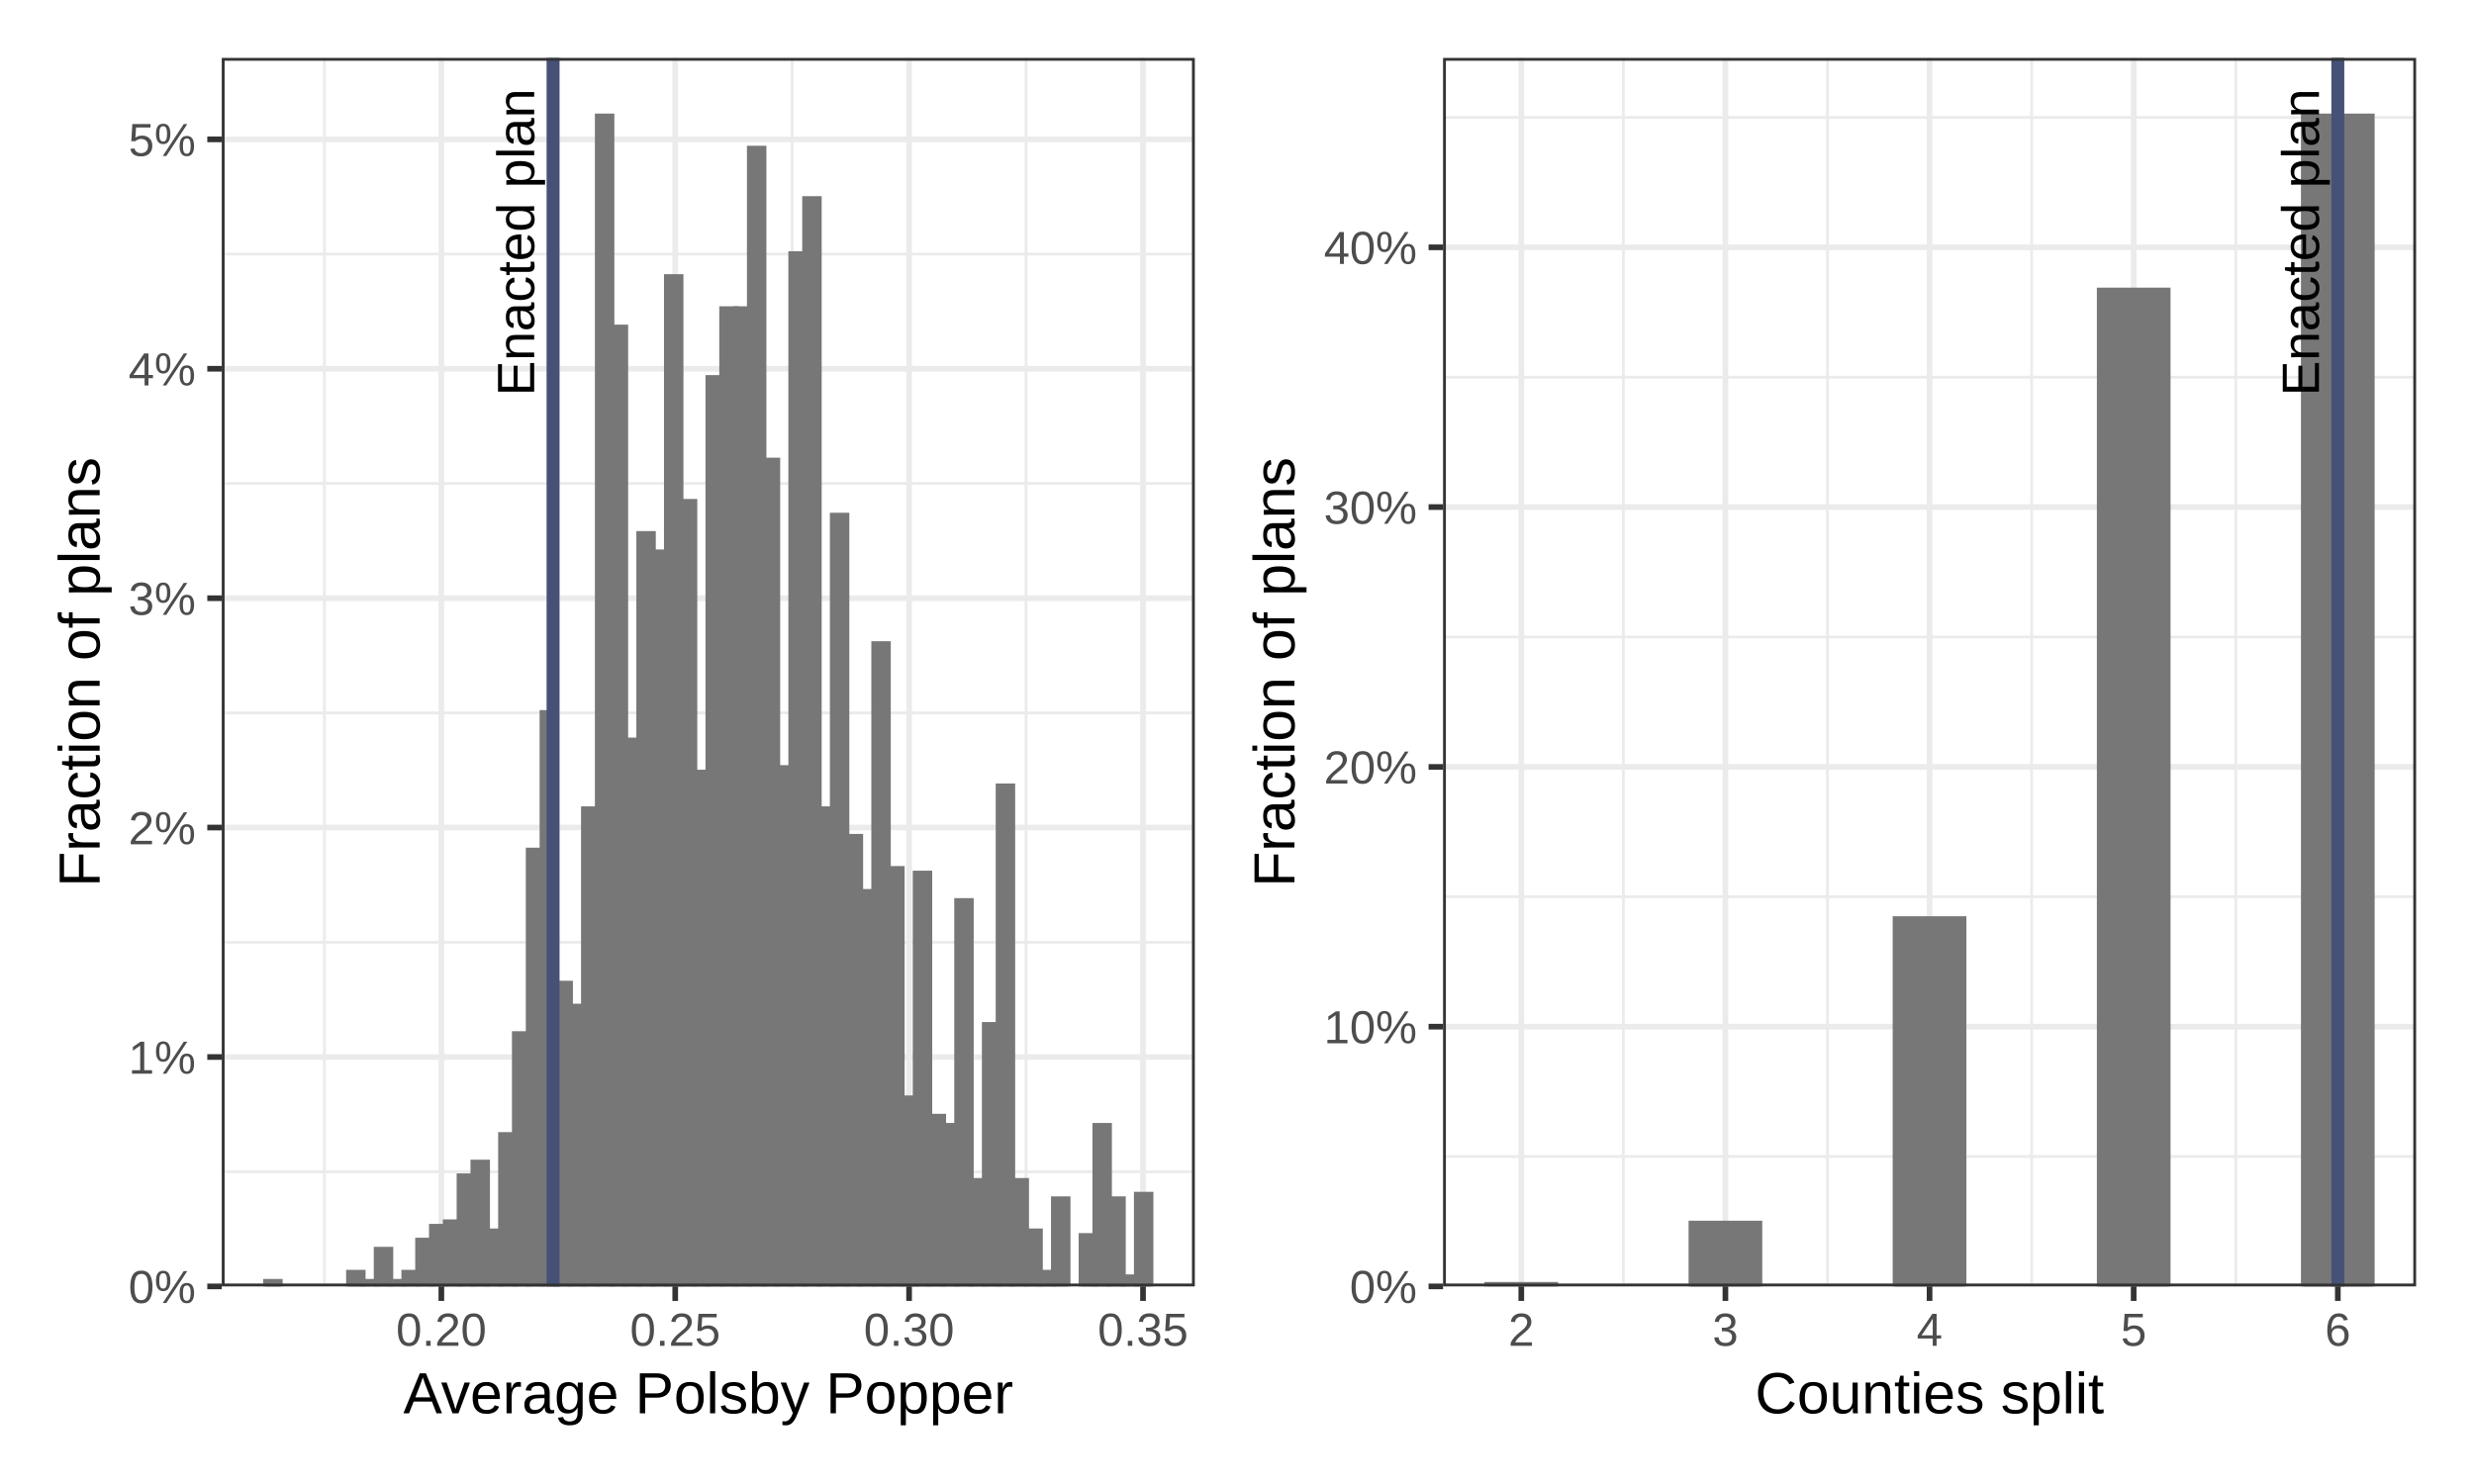
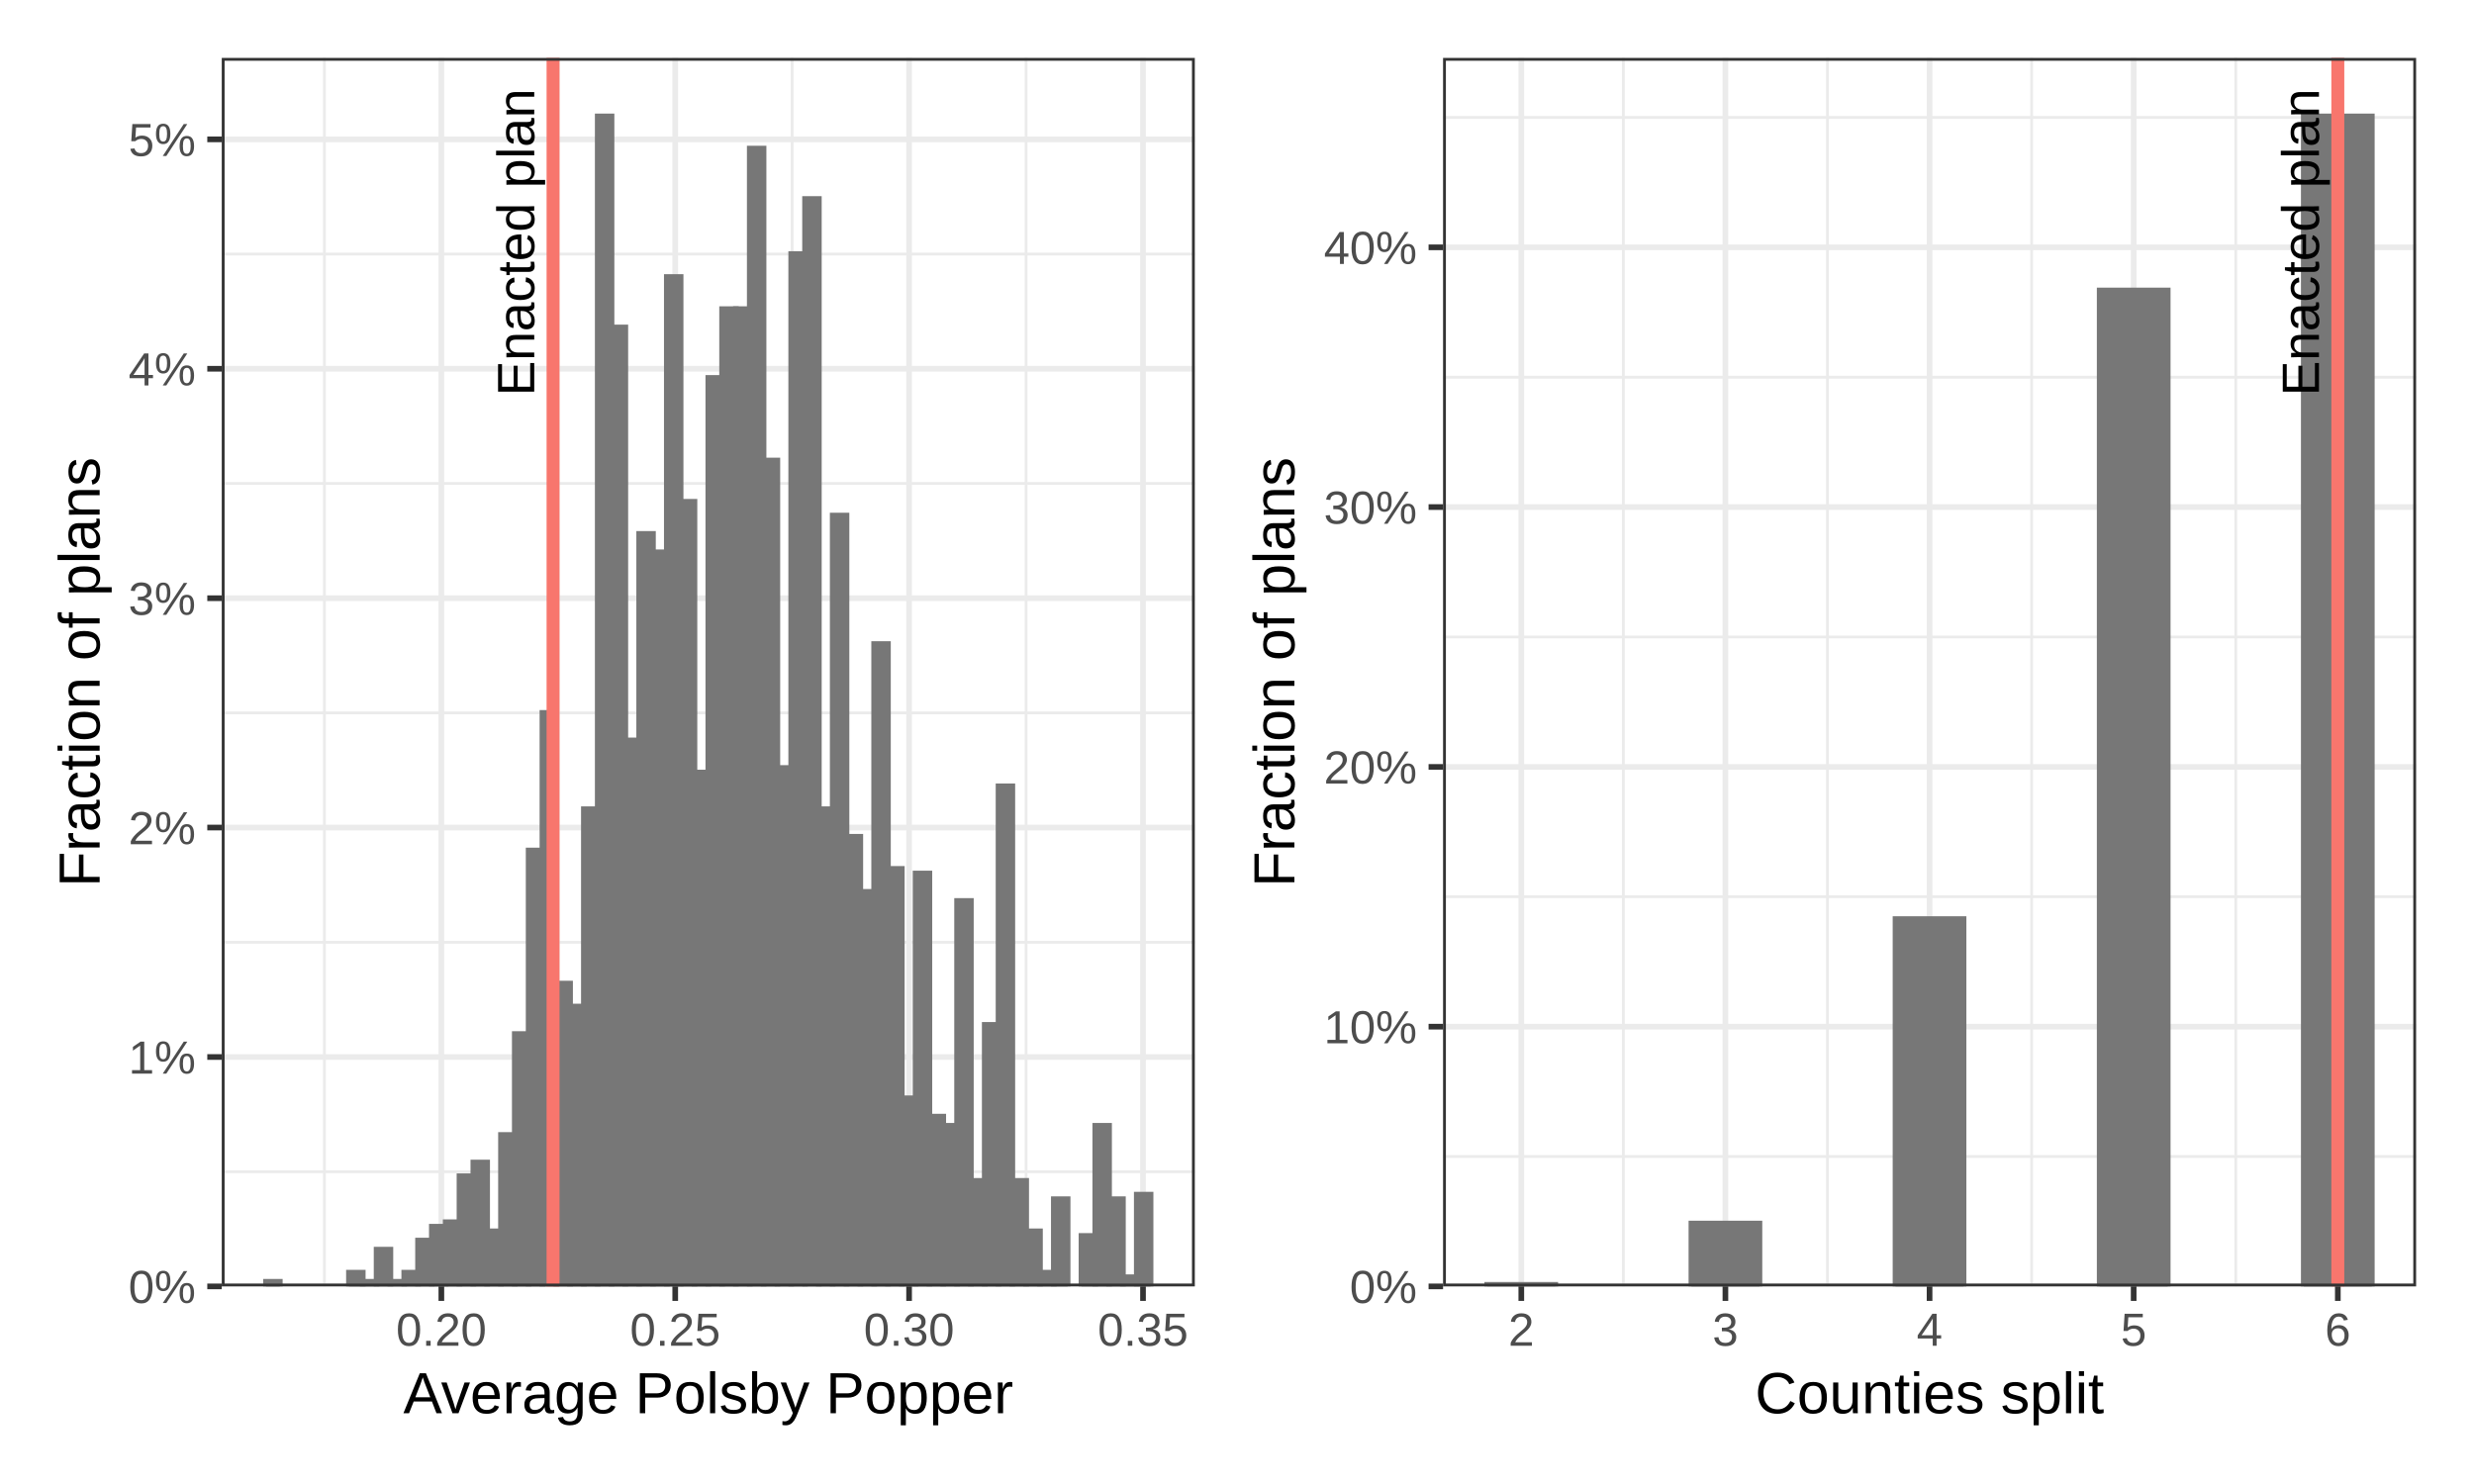
<svg xmlns="http://www.w3.org/2000/svg" class="svglite" width="468.00pt" height="280.80pt" viewBox="0 0 468.00 280.80">
  <defs>
    <style type="text/css">
    .svglite line, .svglite polyline, .svglite polygon, .svglite path, .svglite rect, .svglite circle {
      fill: none;
      stroke: #000000;
      stroke-linecap: round;
      stroke-linejoin: round;
      stroke-miterlimit: 10.00;
    }
    .svglite text {
      white-space: pre;
    }
  </style>
  </defs>
  <rect width="100%" height="100%" style="stroke: none; fill: #FFFFFF;" />
  <defs>
    <clipPath id="cpMC4wMHw0NjguMDB8MC4wMHwyODAuODA=">
      <rect x="0.00" y="0.00" width="468.00" height="280.80" />
    </clipPath>
  </defs>
  <g clip-path="url(#cpMC4wMHw0NjguMDB8MC4wMHwyODAuODA=)">
    <rect x="0" y="0" width="468.00" height="280.80" style="stroke-width: 1.07; stroke: #FFFFFF; fill: #FFFFFF;" />
  </g>
  <defs>
    <clipPath id="cpNS40OHwyMzEuNTB8NS40OHwyNzUuMzI=">
      <rect x="5.48" y="5.48" width="226.02" height="269.84" />
    </clipPath>
  </defs>
  <g clip-path="url(#cpNS40OHwyMzEuNTB8NS40OHwyNzUuMzI=)">
    <rect x="5.48" y="5.48" width="226.02" height="269.84" style="stroke-width: 1.07; stroke: #FFFFFF; fill: #FFFFFF;" />
  </g>
  <g clip-path="url(#cpMC4wMHw0NjguMDB8MC4wMHwyODAuODA=)">
</g>
  <defs>
    <clipPath id="cpNDEuOTV8MjI2LjAyfDEwLjk2fDI0My40MQ==">
      <rect x="41.95" y="10.96" width="184.07" height="232.45" />
    </clipPath>
  </defs>
  <g clip-path="url(#cpNDEuOTV8MjI2LjAyfDEwLjk2fDI0My40MQ==)">
    <rect x="41.95" y="10.96" width="184.07" height="232.45" style="stroke-width: 1.07; stroke: none; fill: #FFFFFF;" />
    <polyline points="41.95,221.71 226.02,221.71 " style="stroke-width: 0.53; stroke: #EBEBEB; stroke-linecap: butt;" />
    <polyline points="41.95,178.30 226.02,178.30 " style="stroke-width: 0.53; stroke: #EBEBEB; stroke-linecap: butt;" />
    <polyline points="41.95,134.89 226.02,134.89 " style="stroke-width: 0.53; stroke: #EBEBEB; stroke-linecap: butt;" />
    <polyline points="41.95,91.48 226.02,91.48 " style="stroke-width: 0.53; stroke: #EBEBEB; stroke-linecap: butt;" />
    <polyline points="41.95,48.07 226.02,48.07 " style="stroke-width: 0.53; stroke: #EBEBEB; stroke-linecap: butt;" />
    <polyline points="61.37,243.41 61.37,10.96 " style="stroke-width: 0.53; stroke: #EBEBEB; stroke-linecap: butt;" />
    <polyline points="105.61,243.41 105.61,10.96 " style="stroke-width: 0.53; stroke: #EBEBEB; stroke-linecap: butt;" />
    <polyline points="149.85,243.41 149.85,10.96 " style="stroke-width: 0.53; stroke: #EBEBEB; stroke-linecap: butt;" />
    <polyline points="194.10,243.41 194.10,10.96 " style="stroke-width: 0.53; stroke: #EBEBEB; stroke-linecap: butt;" />
    <polyline points="41.95,243.41 226.02,243.41 " style="stroke-width: 1.07; stroke: #EBEBEB; stroke-linecap: butt;" />
    <polyline points="41.95,200.00 226.02,200.00 " style="stroke-width: 1.07; stroke: #EBEBEB; stroke-linecap: butt;" />
    <polyline points="41.95,156.59 226.02,156.59 " style="stroke-width: 1.07; stroke: #EBEBEB; stroke-linecap: butt;" />
    <polyline points="41.95,113.19 226.02,113.19 " style="stroke-width: 1.07; stroke: #EBEBEB; stroke-linecap: butt;" />
    <polyline points="41.95,69.78 226.02,69.78 " style="stroke-width: 1.07; stroke: #EBEBEB; stroke-linecap: butt;" />
    <polyline points="41.95,26.37 226.02,26.37 " style="stroke-width: 1.07; stroke: #EBEBEB; stroke-linecap: butt;" />
    <polyline points="83.49,243.41 83.49,10.96 " style="stroke-width: 1.07; stroke: #EBEBEB; stroke-linecap: butt;" />
    <polyline points="127.73,243.41 127.73,10.96 " style="stroke-width: 1.07; stroke: #EBEBEB; stroke-linecap: butt;" />
    <polyline points="171.97,243.41 171.97,10.96 " style="stroke-width: 1.07; stroke: #EBEBEB; stroke-linecap: butt;" />
    <polyline points="216.22,243.41 216.22,10.96 " style="stroke-width: 1.07; stroke: #EBEBEB; stroke-linecap: butt;" />
-     <rect x="50.32" y="242.54" width="2.61" height="0.87" style="stroke-width: 1.07; stroke: #777777; stroke-linecap: square; stroke-linejoin: miter; fill: #777777;" />
-     <rect x="52.93" y="243.41" width="2.61" height="0.00" style="stroke-width: 1.07; stroke: #777777; stroke-linecap: square; stroke-linejoin: miter; fill: #777777;" />
-     <rect x="55.55" y="243.41" width="2.61" height="0.00" style="stroke-width: 1.07; stroke: #777777; stroke-linecap: square; stroke-linejoin: miter; fill: #777777;" />
-     <rect x="58.16" y="243.41" width="2.61" height="0.00" style="stroke-width: 1.07; stroke: #777777; stroke-linecap: square; stroke-linejoin: miter; fill: #777777;" />
-     <rect x="60.78" y="243.41" width="2.61" height="0.00" style="stroke-width: 1.07; stroke: #777777; stroke-linecap: square; stroke-linejoin: miter; fill: #777777;" />
-     <rect x="63.39" y="243.41" width="2.61" height="0.00" style="stroke-width: 1.07; stroke: #777777; stroke-linecap: square; stroke-linejoin: miter; fill: #777777;" />
-     <rect x="66.01" y="240.81" width="2.61" height="2.60" style="stroke-width: 1.07; stroke: #777777; stroke-linecap: square; stroke-linejoin: miter; fill: #777777;" />
-     <rect x="68.62" y="242.54" width="2.61" height="0.87" style="stroke-width: 1.07; stroke: #777777; stroke-linecap: square; stroke-linejoin: miter; fill: #777777;" />
-     <rect x="71.24" y="236.46" width="2.61" height="6.95" style="stroke-width: 1.07; stroke: #777777; stroke-linecap: square; stroke-linejoin: miter; fill: #777777;" />
-     <rect x="73.85" y="242.54" width="2.61" height="0.87" style="stroke-width: 1.07; stroke: #777777; stroke-linecap: square; stroke-linejoin: miter; fill: #777777;" />
-     <rect x="76.47" y="240.81" width="2.61" height="2.60" style="stroke-width: 1.07; stroke: #777777; stroke-linecap: square; stroke-linejoin: miter; fill: #777777;" />
-     <rect x="79.08" y="234.73" width="2.61" height="8.68" style="stroke-width: 1.07; stroke: #777777; stroke-linecap: square; stroke-linejoin: miter; fill: #777777;" />
-     <rect x="81.69" y="232.12" width="2.61" height="11.29" style="stroke-width: 1.07; stroke: #777777; stroke-linecap: square; stroke-linejoin: miter; fill: #777777;" />
-     <rect x="84.31" y="231.26" width="2.61" height="12.15" style="stroke-width: 1.07; stroke: #777777; stroke-linecap: square; stroke-linejoin: miter; fill: #777777;" />
-     <rect x="86.92" y="222.57" width="2.61" height="20.84" style="stroke-width: 1.07; stroke: #777777; stroke-linecap: square; stroke-linejoin: miter; fill: #777777;" />
-     <rect x="89.54" y="219.97" width="2.61" height="23.44" style="stroke-width: 1.07; stroke: #777777; stroke-linecap: square; stroke-linejoin: miter; fill: #777777;" />
-     <rect x="92.15" y="232.99" width="2.61" height="10.42" style="stroke-width: 1.07; stroke: #777777; stroke-linecap: square; stroke-linejoin: miter; fill: #777777;" />
-     <rect x="94.77" y="214.76" width="2.61" height="28.65" style="stroke-width: 1.07; stroke: #777777; stroke-linecap: square; stroke-linejoin: miter; fill: #777777;" />
-     <rect x="97.38" y="195.66" width="2.61" height="47.75" style="stroke-width: 1.07; stroke: #777777; stroke-linecap: square; stroke-linejoin: miter; fill: #777777;" />
-     <rect x="100.00" y="160.93" width="2.61" height="82.48" style="stroke-width: 1.07; stroke: #777777; stroke-linecap: square; stroke-linejoin: miter; fill: #777777;" />
-     <rect x="102.61" y="134.89" width="2.61" height="108.52" style="stroke-width: 1.07; stroke: #777777; stroke-linecap: square; stroke-linejoin: miter; fill: #777777;" />
-     <rect x="105.23" y="186.11" width="2.61" height="57.30" style="stroke-width: 1.07; stroke: #777777; stroke-linecap: square; stroke-linejoin: miter; fill: #777777;" />
-     <rect x="107.84" y="190.45" width="2.61" height="52.96" style="stroke-width: 1.07; stroke: #777777; stroke-linecap: square; stroke-linejoin: miter; fill: #777777;" />
-     <rect x="110.45" y="153.12" width="2.61" height="90.29" style="stroke-width: 1.07; stroke: #777777; stroke-linecap: square; stroke-linejoin: miter; fill: #777777;" />
-     <rect x="113.07" y="22.03" width="2.61" height="221.38" style="stroke-width: 1.07; stroke: #777777; stroke-linecap: square; stroke-linejoin: miter; fill: #777777;" />
-     <rect x="115.68" y="61.96" width="2.61" height="181.45" style="stroke-width: 1.07; stroke: #777777; stroke-linecap: square; stroke-linejoin: miter; fill: #777777;" />
-     <rect x="118.30" y="140.10" width="2.61" height="103.31" style="stroke-width: 1.07; stroke: #777777; stroke-linecap: square; stroke-linejoin: miter; fill: #777777;" />
-     <rect x="120.91" y="101.03" width="2.61" height="142.38" style="stroke-width: 1.07; stroke: #777777; stroke-linecap: square; stroke-linejoin: miter; fill: #777777;" />
-     <rect x="123.53" y="104.50" width="2.61" height="138.91" style="stroke-width: 1.07; stroke: #777777; stroke-linecap: square; stroke-linejoin: miter; fill: #777777;" />
-     <rect x="126.14" y="52.41" width="2.61" height="191.00" style="stroke-width: 1.07; stroke: #777777; stroke-linecap: square; stroke-linejoin: miter; fill: #777777;" />
-     <rect x="128.76" y="94.95" width="2.61" height="148.46" style="stroke-width: 1.07; stroke: #777777; stroke-linecap: square; stroke-linejoin: miter; fill: #777777;" />
-     <rect x="131.37" y="146.18" width="2.61" height="97.23" style="stroke-width: 1.07; stroke: #777777; stroke-linecap: square; stroke-linejoin: miter; fill: #777777;" />
-     <rect x="133.99" y="71.51" width="2.61" height="171.90" style="stroke-width: 1.07; stroke: #777777; stroke-linecap: square; stroke-linejoin: miter; fill: #777777;" />
-     <rect x="136.60" y="58.49" width="2.61" height="184.92" style="stroke-width: 1.07; stroke: #777777; stroke-linecap: square; stroke-linejoin: miter; fill: #777777;" />
-     <rect x="139.21" y="58.49" width="2.61" height="184.92" style="stroke-width: 1.07; stroke: #777777; stroke-linecap: square; stroke-linejoin: miter; fill: #777777;" />
-     <rect x="141.83" y="28.11" width="2.61" height="215.30" style="stroke-width: 1.07; stroke: #777777; stroke-linecap: square; stroke-linejoin: miter; fill: #777777;" />
-     <rect x="144.44" y="87.14" width="2.61" height="156.27" style="stroke-width: 1.07; stroke: #777777; stroke-linecap: square; stroke-linejoin: miter; fill: #777777;" />
-     <rect x="147.06" y="145.31" width="2.61" height="98.10" style="stroke-width: 1.07; stroke: #777777; stroke-linecap: square; stroke-linejoin: miter; fill: #777777;" />
-     <rect x="149.67" y="48.07" width="2.61" height="195.34" style="stroke-width: 1.07; stroke: #777777; stroke-linecap: square; stroke-linejoin: miter; fill: #777777;" />
-     <rect x="152.29" y="37.65" width="2.61" height="205.75" style="stroke-width: 1.07; stroke: #777777; stroke-linecap: square; stroke-linejoin: miter; fill: #777777;" />
-     <rect x="154.90" y="153.12" width="2.61" height="90.29" style="stroke-width: 1.07; stroke: #777777; stroke-linecap: square; stroke-linejoin: miter; fill: #777777;" />
-     <rect x="157.52" y="97.56" width="2.61" height="145.85" style="stroke-width: 1.07; stroke: #777777; stroke-linecap: square; stroke-linejoin: miter; fill: #777777;" />
-     <rect x="160.13" y="158.33" width="2.61" height="85.08" style="stroke-width: 1.07; stroke: #777777; stroke-linecap: square; stroke-linejoin: miter; fill: #777777;" />
-     <rect x="162.75" y="168.75" width="2.61" height="74.66" style="stroke-width: 1.07; stroke: #777777; stroke-linecap: square; stroke-linejoin: miter; fill: #777777;" />
-     <rect x="165.36" y="121.87" width="2.61" height="121.54" style="stroke-width: 1.07; stroke: #777777; stroke-linecap: square; stroke-linejoin: miter; fill: #777777;" />
-     <rect x="167.98" y="164.41" width="2.61" height="79.00" style="stroke-width: 1.07; stroke: #777777; stroke-linecap: square; stroke-linejoin: miter; fill: #777777;" />
-     <rect x="170.59" y="207.82" width="2.61" height="35.59" style="stroke-width: 1.07; stroke: #777777; stroke-linecap: square; stroke-linejoin: miter; fill: #777777;" />
-     <rect x="173.20" y="165.28" width="2.61" height="78.13" style="stroke-width: 1.07; stroke: #777777; stroke-linecap: square; stroke-linejoin: miter; fill: #777777;" />
-     <rect x="175.82" y="211.29" width="2.61" height="32.12" style="stroke-width: 1.07; stroke: #777777; stroke-linecap: square; stroke-linejoin: miter; fill: #777777;" />
-     <rect x="178.43" y="213.02" width="2.61" height="30.39" style="stroke-width: 1.07; stroke: #777777; stroke-linecap: square; stroke-linejoin: miter; fill: #777777;" />
-     <rect x="181.05" y="170.48" width="2.61" height="72.93" style="stroke-width: 1.07; stroke: #777777; stroke-linecap: square; stroke-linejoin: miter; fill: #777777;" />
-     <rect x="183.66" y="223.44" width="2.61" height="19.97" style="stroke-width: 1.07; stroke: #777777; stroke-linecap: square; stroke-linejoin: miter; fill: #777777;" />
-     <rect x="186.28" y="193.92" width="2.61" height="49.49" style="stroke-width: 1.07; stroke: #777777; stroke-linecap: square; stroke-linejoin: miter; fill: #777777;" />
-     <rect x="188.89" y="148.78" width="2.61" height="94.63" style="stroke-width: 1.07; stroke: #777777; stroke-linecap: square; stroke-linejoin: miter; fill: #777777;" />
-     <rect x="191.51" y="223.44" width="2.61" height="19.97" style="stroke-width: 1.07; stroke: #777777; stroke-linecap: square; stroke-linejoin: miter; fill: #777777;" />
-     <rect x="194.12" y="232.99" width="2.61" height="10.42" style="stroke-width: 1.07; stroke: #777777; stroke-linecap: square; stroke-linejoin: miter; fill: #777777;" />
-     <rect x="196.74" y="240.81" width="2.61" height="2.60" style="stroke-width: 1.07; stroke: #777777; stroke-linecap: square; stroke-linejoin: miter; fill: #777777;" />
-     <rect x="199.35" y="226.91" width="2.61" height="16.50" style="stroke-width: 1.07; stroke: #777777; stroke-linecap: square; stroke-linejoin: miter; fill: #777777;" />
-     <rect x="201.96" y="243.41" width="2.61" height="0.00" style="stroke-width: 1.07; stroke: #777777; stroke-linecap: square; stroke-linejoin: miter; fill: #777777;" />
-     <rect x="204.58" y="233.86" width="2.61" height="9.55" style="stroke-width: 1.07; stroke: #777777; stroke-linecap: square; stroke-linejoin: miter; fill: #777777;" />
-     <rect x="207.19" y="213.02" width="2.61" height="30.39" style="stroke-width: 1.07; stroke: #777777; stroke-linecap: square; stroke-linejoin: miter; fill: #777777;" />
-     <rect x="209.81" y="226.91" width="2.61" height="16.50" style="stroke-width: 1.07; stroke: #777777; stroke-linecap: square; stroke-linejoin: miter; fill: #777777;" />
-     <rect x="212.42" y="241.67" width="2.61" height="1.74" style="stroke-width: 1.07; stroke: #777777; stroke-linecap: square; stroke-linejoin: miter; fill: #777777;" />
-     <rect x="215.04" y="226.05" width="2.61" height="17.36" style="stroke-width: 1.07; stroke: #777777; stroke-linecap: square; stroke-linejoin: miter; fill: #777777;" />
-     <line x1="104.62" y1="243.41" x2="104.62" y2="10.96" style="stroke-width: 2.45; stroke: #465177; stroke-linecap: butt;" />
-     <text transform="translate(101.05,16.77) rotate(-90)" text-anchor="end" style="font-size: 9.96px; font-family: &quot;Arial&quot;;" textLength="58.11px" lengthAdjust="spacingAndGlyphs">Enacted plan</text>
+     <rect x="50.32" y="242.54" width="2.61" height="0.87" style="stroke-width: 1.07; stroke: #777777; stroke-linecap: butt; stroke-linejoin: miter; fill: #777777;" />
+     <rect x="52.93" y="243.41" width="2.61" height="0.00" style="stroke-width: 1.07; stroke: #777777; stroke-linecap: butt; stroke-linejoin: miter; fill: #777777;" />
+     <rect x="55.55" y="243.41" width="2.61" height="0.00" style="stroke-width: 1.07; stroke: #777777; stroke-linecap: butt; stroke-linejoin: miter; fill: #777777;" />
+     <rect x="58.16" y="243.41" width="2.61" height="0.00" style="stroke-width: 1.07; stroke: #777777; stroke-linecap: butt; stroke-linejoin: miter; fill: #777777;" />
+     <rect x="60.78" y="243.41" width="2.61" height="0.00" style="stroke-width: 1.07; stroke: #777777; stroke-linecap: butt; stroke-linejoin: miter; fill: #777777;" />
+     <rect x="63.39" y="243.41" width="2.61" height="0.00" style="stroke-width: 1.07; stroke: #777777; stroke-linecap: butt; stroke-linejoin: miter; fill: #777777;" />
+     <rect x="66.01" y="240.81" width="2.61" height="2.60" style="stroke-width: 1.07; stroke: #777777; stroke-linecap: butt; stroke-linejoin: miter; fill: #777777;" />
+     <rect x="68.62" y="242.54" width="2.61" height="0.87" style="stroke-width: 1.07; stroke: #777777; stroke-linecap: butt; stroke-linejoin: miter; fill: #777777;" />
+     <rect x="71.24" y="236.46" width="2.61" height="6.95" style="stroke-width: 1.07; stroke: #777777; stroke-linecap: butt; stroke-linejoin: miter; fill: #777777;" />
+     <rect x="73.85" y="242.54" width="2.61" height="0.87" style="stroke-width: 1.07; stroke: #777777; stroke-linecap: butt; stroke-linejoin: miter; fill: #777777;" />
+     <rect x="76.47" y="240.81" width="2.61" height="2.60" style="stroke-width: 1.07; stroke: #777777; stroke-linecap: butt; stroke-linejoin: miter; fill: #777777;" />
+     <rect x="79.08" y="234.73" width="2.61" height="8.68" style="stroke-width: 1.07; stroke: #777777; stroke-linecap: butt; stroke-linejoin: miter; fill: #777777;" />
+     <rect x="81.69" y="232.12" width="2.61" height="11.29" style="stroke-width: 1.07; stroke: #777777; stroke-linecap: butt; stroke-linejoin: miter; fill: #777777;" />
+     <rect x="84.31" y="231.26" width="2.61" height="12.15" style="stroke-width: 1.07; stroke: #777777; stroke-linecap: butt; stroke-linejoin: miter; fill: #777777;" />
+     <rect x="86.92" y="222.57" width="2.61" height="20.84" style="stroke-width: 1.07; stroke: #777777; stroke-linecap: butt; stroke-linejoin: miter; fill: #777777;" />
+     <rect x="89.54" y="219.97" width="2.61" height="23.44" style="stroke-width: 1.07; stroke: #777777; stroke-linecap: butt; stroke-linejoin: miter; fill: #777777;" />
+     <rect x="92.15" y="232.99" width="2.61" height="10.42" style="stroke-width: 1.07; stroke: #777777; stroke-linecap: butt; stroke-linejoin: miter; fill: #777777;" />
+     <rect x="94.77" y="214.76" width="2.61" height="28.65" style="stroke-width: 1.07; stroke: #777777; stroke-linecap: butt; stroke-linejoin: miter; fill: #777777;" />
+     <rect x="97.38" y="195.66" width="2.61" height="47.75" style="stroke-width: 1.07; stroke: #777777; stroke-linecap: butt; stroke-linejoin: miter; fill: #777777;" />
+     <rect x="100.00" y="160.93" width="2.61" height="82.48" style="stroke-width: 1.07; stroke: #777777; stroke-linecap: butt; stroke-linejoin: miter; fill: #777777;" />
+     <rect x="102.61" y="134.89" width="2.61" height="108.52" style="stroke-width: 1.07; stroke: #777777; stroke-linecap: butt; stroke-linejoin: miter; fill: #777777;" />
+     <rect x="105.23" y="186.11" width="2.61" height="57.30" style="stroke-width: 1.07; stroke: #777777; stroke-linecap: butt; stroke-linejoin: miter; fill: #777777;" />
+     <rect x="107.84" y="190.45" width="2.61" height="52.96" style="stroke-width: 1.07; stroke: #777777; stroke-linecap: butt; stroke-linejoin: miter; fill: #777777;" />
+     <rect x="110.45" y="153.12" width="2.61" height="90.29" style="stroke-width: 1.07; stroke: #777777; stroke-linecap: butt; stroke-linejoin: miter; fill: #777777;" />
+     <rect x="113.07" y="22.03" width="2.61" height="221.38" style="stroke-width: 1.07; stroke: #777777; stroke-linecap: butt; stroke-linejoin: miter; fill: #777777;" />
+     <rect x="115.68" y="61.96" width="2.61" height="181.45" style="stroke-width: 1.07; stroke: #777777; stroke-linecap: butt; stroke-linejoin: miter; fill: #777777;" />
+     <rect x="118.30" y="140.10" width="2.61" height="103.31" style="stroke-width: 1.07; stroke: #777777; stroke-linecap: butt; stroke-linejoin: miter; fill: #777777;" />
+     <rect x="120.91" y="101.03" width="2.61" height="142.38" style="stroke-width: 1.07; stroke: #777777; stroke-linecap: butt; stroke-linejoin: miter; fill: #777777;" />
+     <rect x="123.53" y="104.50" width="2.61" height="138.91" style="stroke-width: 1.07; stroke: #777777; stroke-linecap: butt; stroke-linejoin: miter; fill: #777777;" />
+     <rect x="126.14" y="52.41" width="2.61" height="191.00" style="stroke-width: 1.07; stroke: #777777; stroke-linecap: butt; stroke-linejoin: miter; fill: #777777;" />
+     <rect x="128.76" y="94.95" width="2.61" height="148.46" style="stroke-width: 1.07; stroke: #777777; stroke-linecap: butt; stroke-linejoin: miter; fill: #777777;" />
+     <rect x="131.37" y="146.18" width="2.61" height="97.23" style="stroke-width: 1.07; stroke: #777777; stroke-linecap: butt; stroke-linejoin: miter; fill: #777777;" />
+     <rect x="133.99" y="71.51" width="2.61" height="171.90" style="stroke-width: 1.07; stroke: #777777; stroke-linecap: butt; stroke-linejoin: miter; fill: #777777;" />
+     <rect x="136.60" y="58.49" width="2.61" height="184.92" style="stroke-width: 1.07; stroke: #777777; stroke-linecap: butt; stroke-linejoin: miter; fill: #777777;" />
+     <rect x="139.21" y="58.49" width="2.61" height="184.92" style="stroke-width: 1.07; stroke: #777777; stroke-linecap: butt; stroke-linejoin: miter; fill: #777777;" />
+     <rect x="141.83" y="28.11" width="2.61" height="215.30" style="stroke-width: 1.07; stroke: #777777; stroke-linecap: butt; stroke-linejoin: miter; fill: #777777;" />
+     <rect x="144.44" y="87.14" width="2.61" height="156.27" style="stroke-width: 1.07; stroke: #777777; stroke-linecap: butt; stroke-linejoin: miter; fill: #777777;" />
+     <rect x="147.06" y="145.31" width="2.61" height="98.10" style="stroke-width: 1.07; stroke: #777777; stroke-linecap: butt; stroke-linejoin: miter; fill: #777777;" />
+     <rect x="149.67" y="48.07" width="2.61" height="195.34" style="stroke-width: 1.07; stroke: #777777; stroke-linecap: butt; stroke-linejoin: miter; fill: #777777;" />
+     <rect x="152.29" y="37.65" width="2.61" height="205.75" style="stroke-width: 1.07; stroke: #777777; stroke-linecap: butt; stroke-linejoin: miter; fill: #777777;" />
+     <rect x="154.90" y="153.12" width="2.61" height="90.29" style="stroke-width: 1.07; stroke: #777777; stroke-linecap: butt; stroke-linejoin: miter; fill: #777777;" />
+     <rect x="157.52" y="97.56" width="2.61" height="145.85" style="stroke-width: 1.07; stroke: #777777; stroke-linecap: butt; stroke-linejoin: miter; fill: #777777;" />
+     <rect x="160.13" y="158.33" width="2.61" height="85.08" style="stroke-width: 1.07; stroke: #777777; stroke-linecap: butt; stroke-linejoin: miter; fill: #777777;" />
+     <rect x="162.75" y="168.75" width="2.61" height="74.66" style="stroke-width: 1.07; stroke: #777777; stroke-linecap: butt; stroke-linejoin: miter; fill: #777777;" />
+     <rect x="165.36" y="121.87" width="2.61" height="121.54" style="stroke-width: 1.07; stroke: #777777; stroke-linecap: butt; stroke-linejoin: miter; fill: #777777;" />
+     <rect x="167.98" y="164.41" width="2.61" height="79.00" style="stroke-width: 1.07; stroke: #777777; stroke-linecap: butt; stroke-linejoin: miter; fill: #777777;" />
+     <rect x="170.59" y="207.82" width="2.61" height="35.59" style="stroke-width: 1.07; stroke: #777777; stroke-linecap: butt; stroke-linejoin: miter; fill: #777777;" />
+     <rect x="173.20" y="165.28" width="2.61" height="78.13" style="stroke-width: 1.07; stroke: #777777; stroke-linecap: butt; stroke-linejoin: miter; fill: #777777;" />
+     <rect x="175.82" y="211.29" width="2.61" height="32.12" style="stroke-width: 1.07; stroke: #777777; stroke-linecap: butt; stroke-linejoin: miter; fill: #777777;" />
+     <rect x="178.43" y="213.02" width="2.61" height="30.39" style="stroke-width: 1.07; stroke: #777777; stroke-linecap: butt; stroke-linejoin: miter; fill: #777777;" />
+     <rect x="181.05" y="170.48" width="2.61" height="72.93" style="stroke-width: 1.07; stroke: #777777; stroke-linecap: butt; stroke-linejoin: miter; fill: #777777;" />
+     <rect x="183.66" y="223.44" width="2.61" height="19.97" style="stroke-width: 1.07; stroke: #777777; stroke-linecap: butt; stroke-linejoin: miter; fill: #777777;" />
+     <rect x="186.28" y="193.92" width="2.61" height="49.49" style="stroke-width: 1.07; stroke: #777777; stroke-linecap: butt; stroke-linejoin: miter; fill: #777777;" />
+     <rect x="188.89" y="148.78" width="2.61" height="94.63" style="stroke-width: 1.07; stroke: #777777; stroke-linecap: butt; stroke-linejoin: miter; fill: #777777;" />
+     <rect x="191.51" y="223.44" width="2.61" height="19.97" style="stroke-width: 1.07; stroke: #777777; stroke-linecap: butt; stroke-linejoin: miter; fill: #777777;" />
+     <rect x="194.12" y="232.99" width="2.61" height="10.42" style="stroke-width: 1.07; stroke: #777777; stroke-linecap: butt; stroke-linejoin: miter; fill: #777777;" />
+     <rect x="196.74" y="240.81" width="2.61" height="2.60" style="stroke-width: 1.07; stroke: #777777; stroke-linecap: butt; stroke-linejoin: miter; fill: #777777;" />
+     <rect x="199.35" y="226.91" width="2.61" height="16.50" style="stroke-width: 1.07; stroke: #777777; stroke-linecap: butt; stroke-linejoin: miter; fill: #777777;" />
+     <rect x="201.96" y="243.41" width="2.61" height="0.00" style="stroke-width: 1.07; stroke: #777777; stroke-linecap: butt; stroke-linejoin: miter; fill: #777777;" />
+     <rect x="204.58" y="233.86" width="2.61" height="9.55" style="stroke-width: 1.07; stroke: #777777; stroke-linecap: butt; stroke-linejoin: miter; fill: #777777;" />
+     <rect x="207.19" y="213.02" width="2.61" height="30.39" style="stroke-width: 1.07; stroke: #777777; stroke-linecap: butt; stroke-linejoin: miter; fill: #777777;" />
+     <rect x="209.81" y="226.91" width="2.61" height="16.50" style="stroke-width: 1.07; stroke: #777777; stroke-linecap: butt; stroke-linejoin: miter; fill: #777777;" />
+     <rect x="212.42" y="241.67" width="2.61" height="1.74" style="stroke-width: 1.07; stroke: #777777; stroke-linecap: butt; stroke-linejoin: miter; fill: #777777;" />
+     <rect x="215.04" y="226.05" width="2.61" height="17.36" style="stroke-width: 1.07; stroke: #777777; stroke-linecap: butt; stroke-linejoin: miter; fill: #777777;" />
+     <line x1="104.62" y1="243.41" x2="104.62" y2="10.96" style="stroke-width: 2.45; stroke: #F8766D; stroke-linecap: butt;" />
+     <text transform="translate(101.06,16.77) rotate(-90)" text-anchor="end" style="font-size: 9.96px; font-family: &quot;Arial&quot;;" textLength="58.11px" lengthAdjust="spacingAndGlyphs">Enacted plan</text>
    <rect x="41.95" y="10.96" width="184.07" height="232.45" style="stroke-width: 1.07; stroke: #333333;" />
  </g>
  <g clip-path="url(#cpMC4wMHw0NjguMDB8MC4wMHwyODAuODA=)">
    <text x="37.02" y="246.56" text-anchor="end" style="font-size: 8.80px;fill: #4D4D4D; font-family: &quot;Arial&quot;;" textLength="12.72px" lengthAdjust="spacingAndGlyphs">0%</text>
-     <text x="37.02" y="203.16" text-anchor="end" style="font-size: 8.80px;fill: #4D4D4D; font-family: &quot;Arial&quot;;" textLength="12.72px" lengthAdjust="spacingAndGlyphs">1%</text>
-     <text x="37.02" y="159.75" text-anchor="end" style="font-size: 8.80px;fill: #4D4D4D; font-family: &quot;Arial&quot;;" textLength="12.72px" lengthAdjust="spacingAndGlyphs">2%</text>
+     <text x="37.02" y="203.15" text-anchor="end" style="font-size: 8.80px;fill: #4D4D4D; font-family: &quot;Arial&quot;;" textLength="12.72px" lengthAdjust="spacingAndGlyphs">1%</text>
+     <text x="37.02" y="159.74" text-anchor="end" style="font-size: 8.80px;fill: #4D4D4D; font-family: &quot;Arial&quot;;" textLength="12.72px" lengthAdjust="spacingAndGlyphs">2%</text>
    <text x="37.02" y="116.34" text-anchor="end" style="font-size: 8.80px;fill: #4D4D4D; font-family: &quot;Arial&quot;;" textLength="12.72px" lengthAdjust="spacingAndGlyphs">3%</text>
    <text x="37.02" y="72.93" text-anchor="end" style="font-size: 8.80px;fill: #4D4D4D; font-family: &quot;Arial&quot;;" textLength="12.72px" lengthAdjust="spacingAndGlyphs">4%</text>
    <text x="37.02" y="29.52" text-anchor="end" style="font-size: 8.80px;fill: #4D4D4D; font-family: &quot;Arial&quot;;" textLength="12.72px" lengthAdjust="spacingAndGlyphs">5%</text>
    <polyline points="39.21,243.41 41.95,243.41 " style="stroke-width: 1.07; stroke: #333333; stroke-linecap: butt;" />
    <polyline points="39.21,200.00 41.95,200.00 " style="stroke-width: 1.07; stroke: #333333; stroke-linecap: butt;" />
    <polyline points="39.21,156.59 41.95,156.59 " style="stroke-width: 1.07; stroke: #333333; stroke-linecap: butt;" />
    <polyline points="39.21,113.19 41.95,113.19 " style="stroke-width: 1.07; stroke: #333333; stroke-linecap: butt;" />
    <polyline points="39.21,69.78 41.95,69.78 " style="stroke-width: 1.07; stroke: #333333; stroke-linecap: butt;" />
    <polyline points="39.21,26.37 41.95,26.37 " style="stroke-width: 1.07; stroke: #333333; stroke-linecap: butt;" />
    <polyline points="83.49,246.15 83.49,243.41 " style="stroke-width: 1.07; stroke: #333333; stroke-linecap: butt;" />
    <polyline points="127.73,246.15 127.73,243.41 " style="stroke-width: 1.07; stroke: #333333; stroke-linecap: butt;" />
    <polyline points="171.97,246.15 171.97,243.41 " style="stroke-width: 1.07; stroke: #333333; stroke-linecap: butt;" />
    <polyline points="216.22,246.15 216.22,243.41 " style="stroke-width: 1.07; stroke: #333333; stroke-linecap: butt;" />
-     <text x="83.49" y="254.65" text-anchor="middle" style="font-size: 8.80px;fill: #4D4D4D; font-family: &quot;Arial&quot;;" textLength="17.13px" lengthAdjust="spacingAndGlyphs">0.20</text>
-     <text x="127.73" y="254.65" text-anchor="middle" style="font-size: 8.80px;fill: #4D4D4D; font-family: &quot;Arial&quot;;" textLength="17.13px" lengthAdjust="spacingAndGlyphs">0.25</text>
-     <text x="171.97" y="254.65" text-anchor="middle" style="font-size: 8.80px;fill: #4D4D4D; font-family: &quot;Arial&quot;;" textLength="17.13px" lengthAdjust="spacingAndGlyphs">0.30</text>
-     <text x="216.22" y="254.65" text-anchor="middle" style="font-size: 8.80px;fill: #4D4D4D; font-family: &quot;Arial&quot;;" textLength="17.13px" lengthAdjust="spacingAndGlyphs">0.35</text>
-     <text x="133.99" y="267.42" text-anchor="middle" style="font-size: 11.00px; font-family: &quot;Arial&quot;;" textLength="115.59px" lengthAdjust="spacingAndGlyphs">Average Polsby Popper</text>
-     <text transform="translate(18.85,127.18) rotate(-90)" text-anchor="middle" style="font-size: 11.00px; font-family: &quot;Arial&quot;;" textLength="81.32px" lengthAdjust="spacingAndGlyphs">Fraction of plans</text>
+     <text x="83.49" y="254.64" text-anchor="middle" style="font-size: 8.80px;fill: #4D4D4D; font-family: &quot;Arial&quot;;" textLength="17.14px" lengthAdjust="spacingAndGlyphs">0.20</text>
+     <text x="127.73" y="254.64" text-anchor="middle" style="font-size: 8.80px;fill: #4D4D4D; font-family: &quot;Arial&quot;;" textLength="17.14px" lengthAdjust="spacingAndGlyphs">0.25</text>
+     <text x="171.97" y="254.64" text-anchor="middle" style="font-size: 8.80px;fill: #4D4D4D; font-family: &quot;Arial&quot;;" textLength="17.14px" lengthAdjust="spacingAndGlyphs">0.30</text>
+     <text x="216.22" y="254.64" text-anchor="middle" style="font-size: 8.80px;fill: #4D4D4D; font-family: &quot;Arial&quot;;" textLength="17.14px" lengthAdjust="spacingAndGlyphs">0.35</text>
+     <text x="133.99" y="267.41" text-anchor="middle" style="font-size: 11.00px; font-family: &quot;Arial&quot;;" textLength="115.40px" lengthAdjust="spacingAndGlyphs">Average Polsby Popper</text>
+     <text transform="translate(18.85,127.18) rotate(-90)" text-anchor="middle" style="font-size: 11.00px; font-family: &quot;Arial&quot;;" textLength="81.35px" lengthAdjust="spacingAndGlyphs">Fraction of plans</text>
  </g>
  <defs>
    <clipPath id="cpMjMxLjUwfDQ2Mi41Mnw1LjQ4fDI3NS4zMg==">
      <rect x="231.50" y="5.48" width="231.02" height="269.84" />
    </clipPath>
  </defs>
  <g clip-path="url(#cpMjMxLjUwfDQ2Mi41Mnw1LjQ4fDI3NS4zMg==)">
    <rect x="231.50" y="5.48" width="231.02" height="269.84" style="stroke-width: 1.07; stroke: #FFFFFF; fill: #FFFFFF;" />
  </g>
  <g clip-path="url(#cpMC4wMHw0NjguMDB8MC4wMHwyODAuODA=)">
</g>
  <defs>
    <clipPath id="cpMjcyLjk4fDQ1Ny4wNHwxMC45NnwyNDMuNDE=">
      <rect x="272.98" y="10.96" width="184.07" height="232.45" />
    </clipPath>
  </defs>
  <g clip-path="url(#cpMjcyLjk4fDQ1Ny4wNHwxMC45NnwyNDMuNDE=)">
    <rect x="272.98" y="10.96" width="184.07" height="232.45" style="stroke-width: 1.07; stroke: none; fill: #FFFFFF;" />
    <polyline points="272.98,218.83 457.04,218.83 " style="stroke-width: 0.53; stroke: #EBEBEB; stroke-linecap: butt;" />
    <polyline points="272.98,169.68 457.04,169.68 " style="stroke-width: 0.53; stroke: #EBEBEB; stroke-linecap: butt;" />
    <polyline points="272.98,120.53 457.04,120.53 " style="stroke-width: 0.53; stroke: #EBEBEB; stroke-linecap: butt;" />
    <polyline points="272.98,71.38 457.04,71.38 " style="stroke-width: 0.53; stroke: #EBEBEB; stroke-linecap: butt;" />
    <polyline points="272.98,22.22 457.04,22.22 " style="stroke-width: 0.53; stroke: #EBEBEB; stroke-linecap: butt;" />
    <polyline points="307.09,243.41 307.09,10.96 " style="stroke-width: 0.53; stroke: #EBEBEB; stroke-linecap: butt;" />
    <polyline points="345.70,243.41 345.70,10.96 " style="stroke-width: 0.53; stroke: #EBEBEB; stroke-linecap: butt;" />
    <polyline points="384.32,243.41 384.32,10.96 " style="stroke-width: 0.53; stroke: #EBEBEB; stroke-linecap: butt;" />
    <polyline points="422.93,243.41 422.93,10.96 " style="stroke-width: 0.53; stroke: #EBEBEB; stroke-linecap: butt;" />
    <polyline points="272.98,243.41 457.04,243.41 " style="stroke-width: 1.07; stroke: #EBEBEB; stroke-linecap: butt;" />
    <polyline points="272.98,194.26 457.04,194.26 " style="stroke-width: 1.07; stroke: #EBEBEB; stroke-linecap: butt;" />
    <polyline points="272.98,145.11 457.04,145.11 " style="stroke-width: 1.07; stroke: #EBEBEB; stroke-linecap: butt;" />
    <polyline points="272.98,95.95 457.04,95.95 " style="stroke-width: 1.07; stroke: #EBEBEB; stroke-linecap: butt;" />
    <polyline points="272.98,46.80 457.04,46.80 " style="stroke-width: 1.07; stroke: #EBEBEB; stroke-linecap: butt;" />
    <polyline points="287.78,243.41 287.78,10.96 " style="stroke-width: 1.07; stroke: #EBEBEB; stroke-linecap: butt;" />
    <polyline points="326.39,243.41 326.39,10.96 " style="stroke-width: 1.07; stroke: #EBEBEB; stroke-linecap: butt;" />
    <polyline points="365.01,243.41 365.01,10.96 " style="stroke-width: 1.07; stroke: #EBEBEB; stroke-linecap: butt;" />
    <polyline points="403.62,243.41 403.62,10.96 " style="stroke-width: 1.07; stroke: #EBEBEB; stroke-linecap: butt;" />
    <polyline points="442.24,243.41 442.24,10.96 " style="stroke-width: 1.07; stroke: #EBEBEB; stroke-linecap: butt;" />
-     <rect x="281.34" y="243.11" width="12.87" height="0.29" style="stroke-width: 1.07; stroke: #777777; stroke-linecap: square; stroke-linejoin: miter; fill: #777777;" />
-     <rect x="294.21" y="243.41" width="12.87" height="0.00" style="stroke-width: 1.07; stroke: #777777; stroke-linecap: square; stroke-linejoin: miter; fill: #777777;" />
-     <rect x="307.09" y="243.41" width="12.87" height="0.00" style="stroke-width: 1.07; stroke: #777777; stroke-linecap: square; stroke-linejoin: miter; fill: #777777;" />
-     <rect x="319.96" y="231.52" width="12.87" height="11.89" style="stroke-width: 1.07; stroke: #777777; stroke-linecap: square; stroke-linejoin: miter; fill: #777777;" />
-     <rect x="332.83" y="243.41" width="12.87" height="0.00" style="stroke-width: 1.07; stroke: #777777; stroke-linecap: square; stroke-linejoin: miter; fill: #777777;" />
-     <rect x="345.70" y="243.41" width="12.87" height="0.00" style="stroke-width: 1.07; stroke: #777777; stroke-linecap: square; stroke-linejoin: miter; fill: #777777;" />
-     <rect x="358.57" y="173.91" width="12.87" height="69.50" style="stroke-width: 1.07; stroke: #777777; stroke-linecap: square; stroke-linejoin: miter; fill: #777777;" />
-     <rect x="371.44" y="243.41" width="12.87" height="0.00" style="stroke-width: 1.07; stroke: #777777; stroke-linecap: square; stroke-linejoin: miter; fill: #777777;" />
-     <rect x="384.32" y="243.41" width="12.87" height="0.00" style="stroke-width: 1.07; stroke: #777777; stroke-linecap: square; stroke-linejoin: miter; fill: #777777;" />
-     <rect x="397.19" y="54.96" width="12.87" height="188.45" style="stroke-width: 1.07; stroke: #777777; stroke-linecap: square; stroke-linejoin: miter; fill: #777777;" />
-     <rect x="410.06" y="243.41" width="12.87" height="0.00" style="stroke-width: 1.07; stroke: #777777; stroke-linecap: square; stroke-linejoin: miter; fill: #777777;" />
-     <rect x="422.93" y="243.41" width="12.87" height="0.00" style="stroke-width: 1.07; stroke: #777777; stroke-linecap: square; stroke-linejoin: miter; fill: #777777;" />
-     <rect x="435.80" y="22.03" width="12.87" height="221.38" style="stroke-width: 1.07; stroke: #777777; stroke-linecap: square; stroke-linejoin: miter; fill: #777777;" />
-     <line x1="442.24" y1="243.41" x2="442.24" y2="10.96" style="stroke-width: 2.45; stroke: #465177; stroke-linecap: butt;" />
+     <rect x="281.34" y="243.11" width="12.87" height="0.29" style="stroke-width: 1.07; stroke: #777777; stroke-linecap: butt; stroke-linejoin: miter; fill: #777777;" />
+     <rect x="294.21" y="243.41" width="12.87" height="0.00" style="stroke-width: 1.07; stroke: #777777; stroke-linecap: butt; stroke-linejoin: miter; fill: #777777;" />
+     <rect x="307.09" y="243.41" width="12.87" height="0.00" style="stroke-width: 1.07; stroke: #777777; stroke-linecap: butt; stroke-linejoin: miter; fill: #777777;" />
+     <rect x="319.96" y="231.52" width="12.87" height="11.89" style="stroke-width: 1.07; stroke: #777777; stroke-linecap: butt; stroke-linejoin: miter; fill: #777777;" />
+     <rect x="332.83" y="243.41" width="12.87" height="0.00" style="stroke-width: 1.07; stroke: #777777; stroke-linecap: butt; stroke-linejoin: miter; fill: #777777;" />
+     <rect x="345.70" y="243.41" width="12.87" height="0.00" style="stroke-width: 1.07; stroke: #777777; stroke-linecap: butt; stroke-linejoin: miter; fill: #777777;" />
+     <rect x="358.57" y="173.91" width="12.87" height="69.50" style="stroke-width: 1.07; stroke: #777777; stroke-linecap: butt; stroke-linejoin: miter; fill: #777777;" />
+     <rect x="371.44" y="243.41" width="12.87" height="0.00" style="stroke-width: 1.07; stroke: #777777; stroke-linecap: butt; stroke-linejoin: miter; fill: #777777;" />
+     <rect x="384.32" y="243.41" width="12.87" height="0.00" style="stroke-width: 1.07; stroke: #777777; stroke-linecap: butt; stroke-linejoin: miter; fill: #777777;" />
+     <rect x="397.19" y="54.96" width="12.87" height="188.45" style="stroke-width: 1.07; stroke: #777777; stroke-linecap: butt; stroke-linejoin: miter; fill: #777777;" />
+     <rect x="410.06" y="243.41" width="12.87" height="0.00" style="stroke-width: 1.07; stroke: #777777; stroke-linecap: butt; stroke-linejoin: miter; fill: #777777;" />
+     <rect x="422.93" y="243.41" width="12.87" height="0.00" style="stroke-width: 1.07; stroke: #777777; stroke-linecap: butt; stroke-linejoin: miter; fill: #777777;" />
+     <rect x="435.80" y="22.03" width="12.87" height="221.38" style="stroke-width: 1.07; stroke: #777777; stroke-linecap: butt; stroke-linejoin: miter; fill: #777777;" />
+     <line x1="442.24" y1="243.41" x2="442.24" y2="10.96" style="stroke-width: 2.45; stroke: #F8766D; stroke-linecap: butt;" />
    <text transform="translate(438.67,16.77) rotate(-90)" text-anchor="end" style="font-size: 9.96px; font-family: &quot;Arial&quot;;" textLength="58.11px" lengthAdjust="spacingAndGlyphs">Enacted plan</text>
    <rect x="272.98" y="10.96" width="184.07" height="232.45" style="stroke-width: 1.07; stroke: #333333;" />
  </g>
  <g clip-path="url(#cpMC4wMHw0NjguMDB8MC4wMHwyODAuODA=)">
    <text x="268.04" y="246.56" text-anchor="end" style="font-size: 8.80px;fill: #4D4D4D; font-family: &quot;Arial&quot;;" textLength="12.72px" lengthAdjust="spacingAndGlyphs">0%</text>
-     <text x="268.04" y="197.41" text-anchor="end" style="font-size: 8.80px;fill: #4D4D4D; font-family: &quot;Arial&quot;;" textLength="17.61px" lengthAdjust="spacingAndGlyphs">10%</text>
-     <text x="268.04" y="148.26" text-anchor="end" style="font-size: 8.80px;fill: #4D4D4D; font-family: &quot;Arial&quot;;" textLength="17.61px" lengthAdjust="spacingAndGlyphs">20%</text>
-     <text x="268.04" y="99.11" text-anchor="end" style="font-size: 8.80px;fill: #4D4D4D; font-family: &quot;Arial&quot;;" textLength="17.61px" lengthAdjust="spacingAndGlyphs">30%</text>
-     <text x="268.04" y="49.95" text-anchor="end" style="font-size: 8.80px;fill: #4D4D4D; font-family: &quot;Arial&quot;;" textLength="17.61px" lengthAdjust="spacingAndGlyphs">40%</text>
+     <text x="268.04" y="197.41" text-anchor="end" style="font-size: 8.80px;fill: #4D4D4D; font-family: &quot;Arial&quot;;" textLength="17.62px" lengthAdjust="spacingAndGlyphs">10%</text>
+     <text x="268.04" y="148.26" text-anchor="end" style="font-size: 8.80px;fill: #4D4D4D; font-family: &quot;Arial&quot;;" textLength="17.62px" lengthAdjust="spacingAndGlyphs">20%</text>
+     <text x="268.04" y="99.10" text-anchor="end" style="font-size: 8.80px;fill: #4D4D4D; font-family: &quot;Arial&quot;;" textLength="17.62px" lengthAdjust="spacingAndGlyphs">30%</text>
+     <text x="268.04" y="49.95" text-anchor="end" style="font-size: 8.80px;fill: #4D4D4D; font-family: &quot;Arial&quot;;" textLength="17.62px" lengthAdjust="spacingAndGlyphs">40%</text>
    <polyline points="270.24,243.41 272.98,243.41 " style="stroke-width: 1.07; stroke: #333333; stroke-linecap: butt;" />
    <polyline points="270.24,194.26 272.98,194.26 " style="stroke-width: 1.07; stroke: #333333; stroke-linecap: butt;" />
    <polyline points="270.24,145.11 272.98,145.11 " style="stroke-width: 1.07; stroke: #333333; stroke-linecap: butt;" />
    <polyline points="270.24,95.95 272.98,95.95 " style="stroke-width: 1.07; stroke: #333333; stroke-linecap: butt;" />
    <polyline points="270.24,46.80 272.98,46.80 " style="stroke-width: 1.07; stroke: #333333; stroke-linecap: butt;" />
    <polyline points="287.78,246.15 287.78,243.41 " style="stroke-width: 1.07; stroke: #333333; stroke-linecap: butt;" />
    <polyline points="326.39,246.15 326.39,243.41 " style="stroke-width: 1.07; stroke: #333333; stroke-linecap: butt;" />
    <polyline points="365.01,246.15 365.01,243.41 " style="stroke-width: 1.07; stroke: #333333; stroke-linecap: butt;" />
    <polyline points="403.62,246.15 403.62,243.41 " style="stroke-width: 1.07; stroke: #333333; stroke-linecap: butt;" />
    <polyline points="442.24,246.15 442.24,243.41 " style="stroke-width: 1.07; stroke: #333333; stroke-linecap: butt;" />
-     <text x="287.78" y="254.65" text-anchor="middle" style="font-size: 8.80px;fill: #4D4D4D; font-family: &quot;Arial&quot;;" textLength="4.90px" lengthAdjust="spacingAndGlyphs">2</text>
-     <text x="326.39" y="254.65" text-anchor="middle" style="font-size: 8.80px;fill: #4D4D4D; font-family: &quot;Arial&quot;;" textLength="4.90px" lengthAdjust="spacingAndGlyphs">3</text>
-     <text x="365.01" y="254.65" text-anchor="middle" style="font-size: 8.80px;fill: #4D4D4D; font-family: &quot;Arial&quot;;" textLength="4.90px" lengthAdjust="spacingAndGlyphs">4</text>
-     <text x="403.62" y="254.65" text-anchor="middle" style="font-size: 8.80px;fill: #4D4D4D; font-family: &quot;Arial&quot;;" textLength="4.90px" lengthAdjust="spacingAndGlyphs">5</text>
-     <text x="442.24" y="254.65" text-anchor="middle" style="font-size: 8.80px;fill: #4D4D4D; font-family: &quot;Arial&quot;;" textLength="4.90px" lengthAdjust="spacingAndGlyphs">6</text>
-     <text x="365.01" y="267.42" text-anchor="middle" style="font-size: 11.00px; font-family: &quot;Arial&quot;;" textLength="66.02px" lengthAdjust="spacingAndGlyphs">Counties split</text>
-     <text transform="translate(244.87,127.18) rotate(-90)" text-anchor="middle" style="font-size: 11.00px; font-family: &quot;Arial&quot;;" textLength="81.32px" lengthAdjust="spacingAndGlyphs">Fraction of plans</text>
+     <text x="287.78" y="254.64" text-anchor="middle" style="font-size: 8.80px;fill: #4D4D4D; font-family: &quot;Arial&quot;;" textLength="4.90px" lengthAdjust="spacingAndGlyphs">2</text>
+     <text x="326.39" y="254.64" text-anchor="middle" style="font-size: 8.80px;fill: #4D4D4D; font-family: &quot;Arial&quot;;" textLength="4.90px" lengthAdjust="spacingAndGlyphs">3</text>
+     <text x="365.01" y="254.64" text-anchor="middle" style="font-size: 8.80px;fill: #4D4D4D; font-family: &quot;Arial&quot;;" textLength="4.90px" lengthAdjust="spacingAndGlyphs">4</text>
+     <text x="403.62" y="254.64" text-anchor="middle" style="font-size: 8.80px;fill: #4D4D4D; font-family: &quot;Arial&quot;;" textLength="4.90px" lengthAdjust="spacingAndGlyphs">5</text>
+     <text x="442.24" y="254.64" text-anchor="middle" style="font-size: 8.80px;fill: #4D4D4D; font-family: &quot;Arial&quot;;" textLength="4.90px" lengthAdjust="spacingAndGlyphs">6</text>
+     <text x="365.01" y="267.41" text-anchor="middle" style="font-size: 11.00px; font-family: &quot;Arial&quot;;" textLength="66.05px" lengthAdjust="spacingAndGlyphs">Counties split</text>
+     <text transform="translate(244.86,127.18) rotate(-90)" text-anchor="middle" style="font-size: 11.00px; font-family: &quot;Arial&quot;;" textLength="81.35px" lengthAdjust="spacingAndGlyphs">Fraction of plans</text>
  </g>
</svg>
